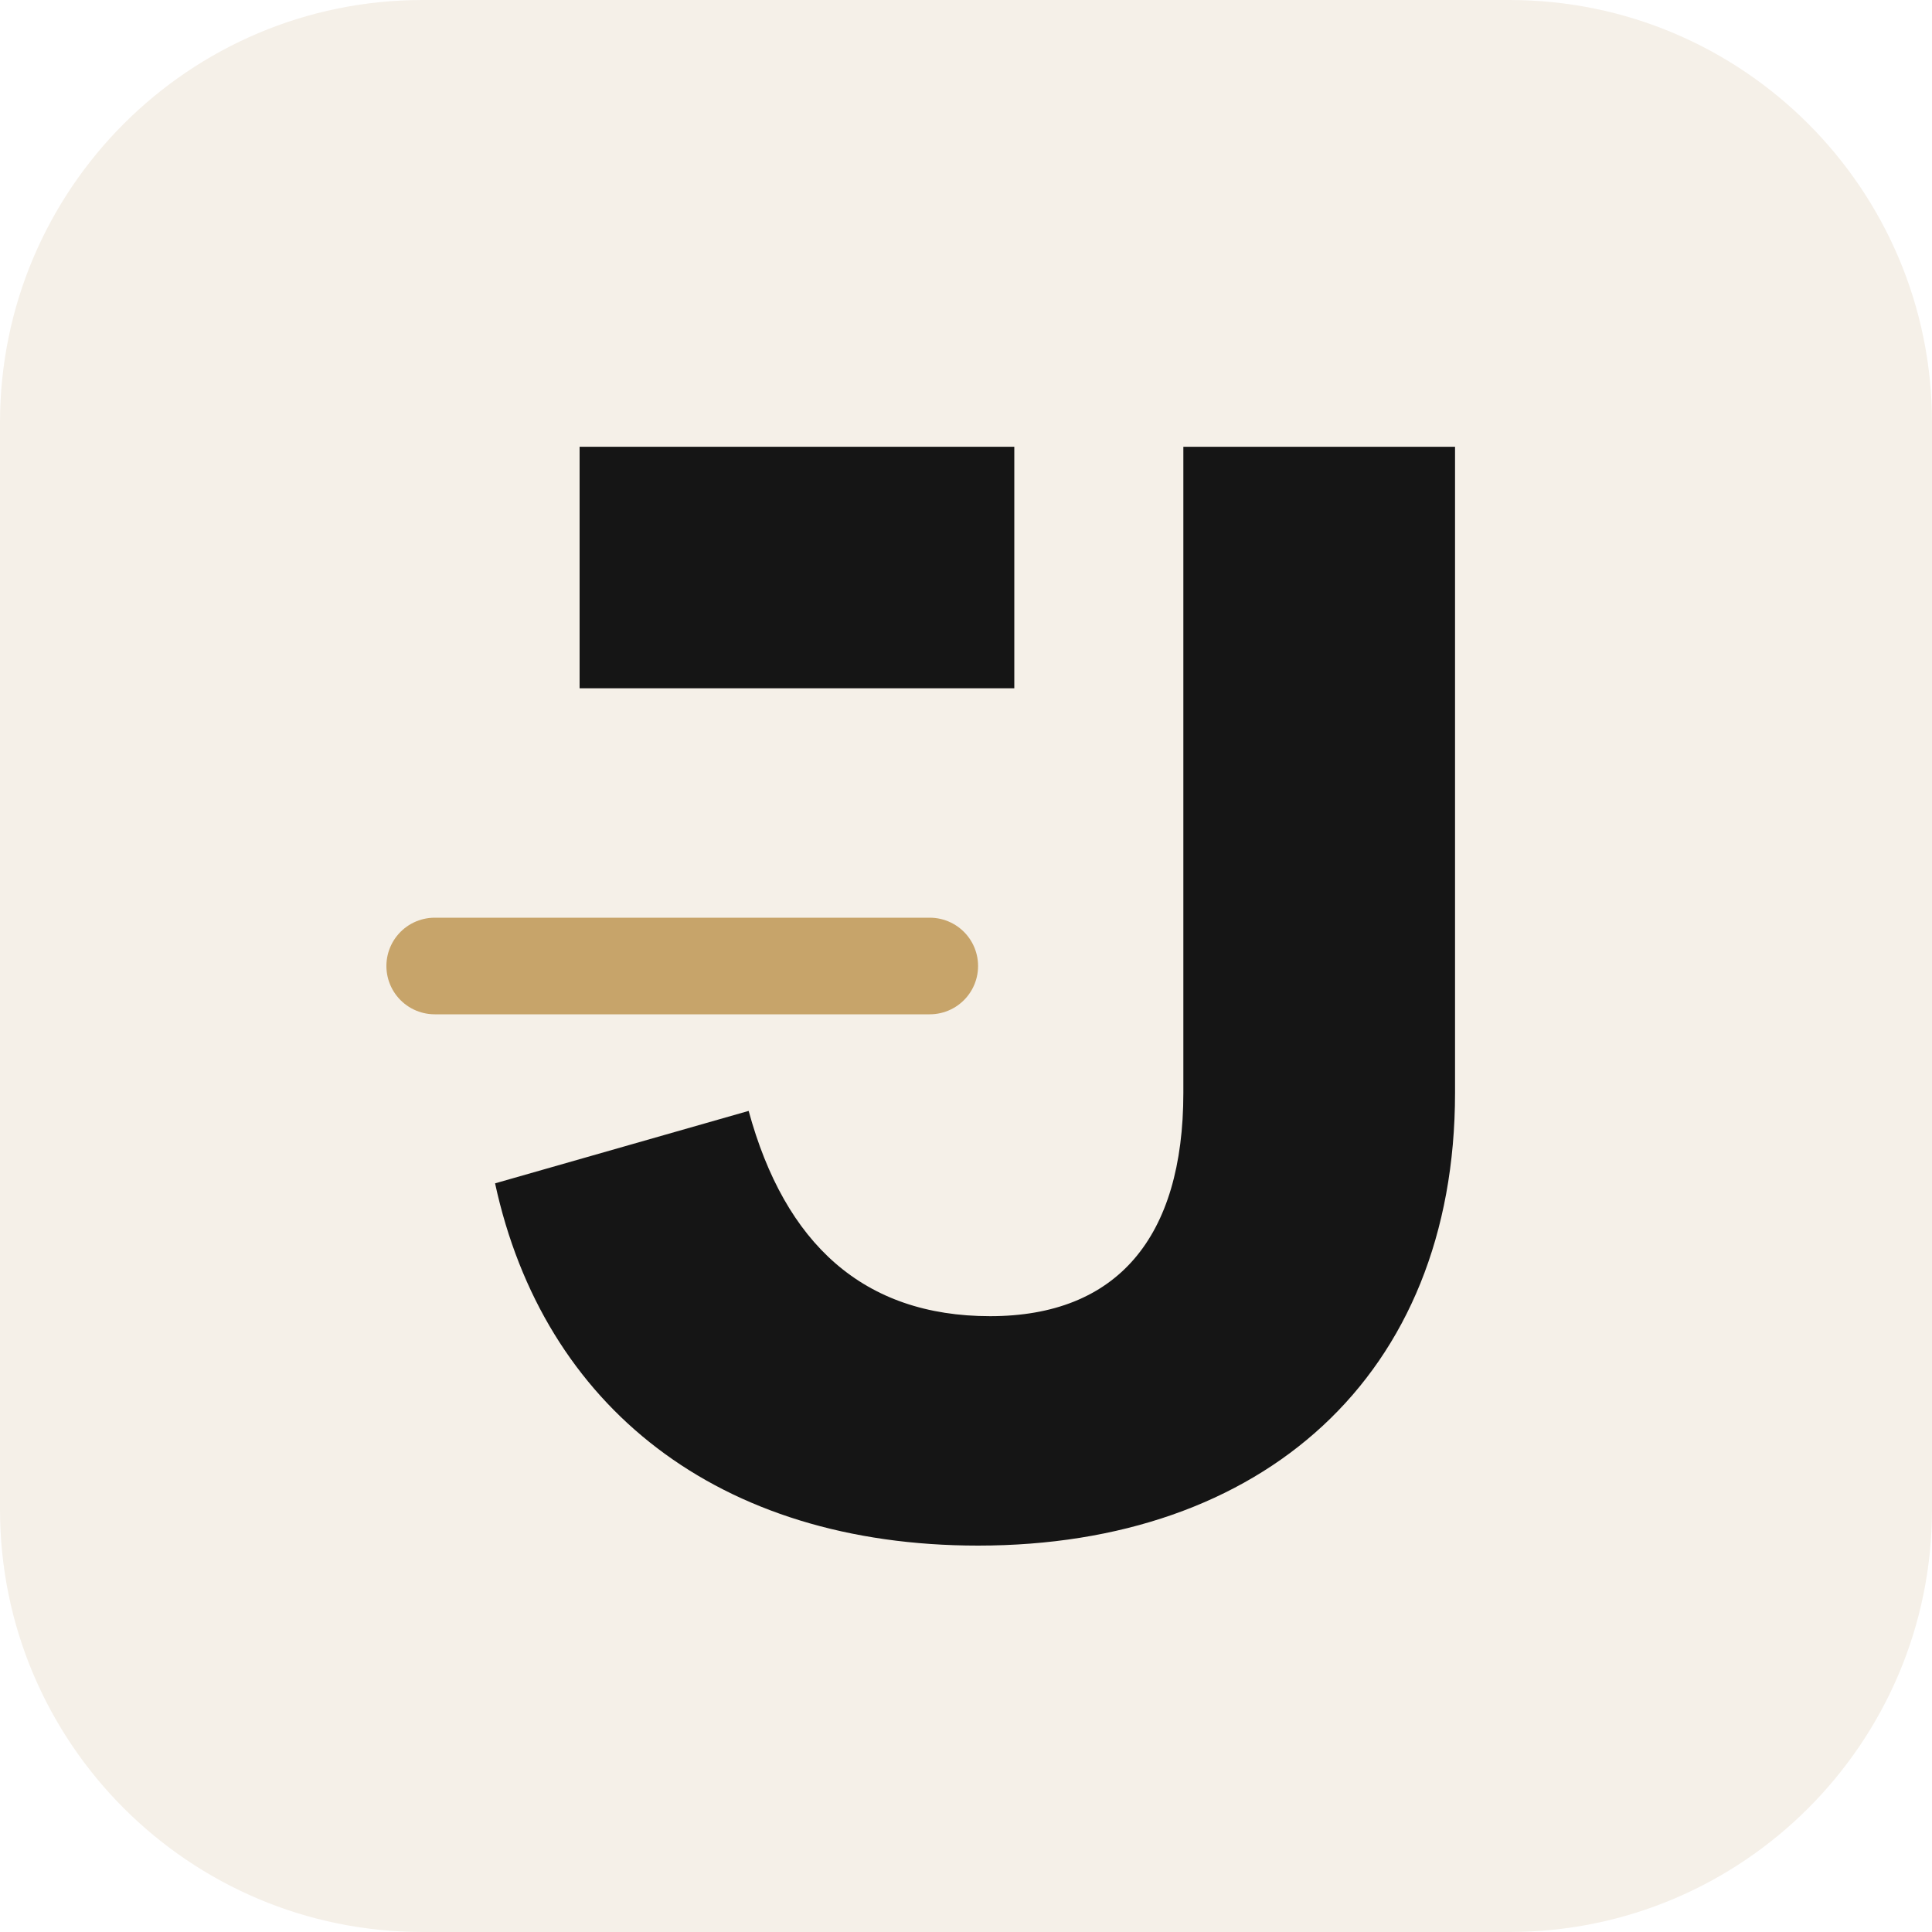
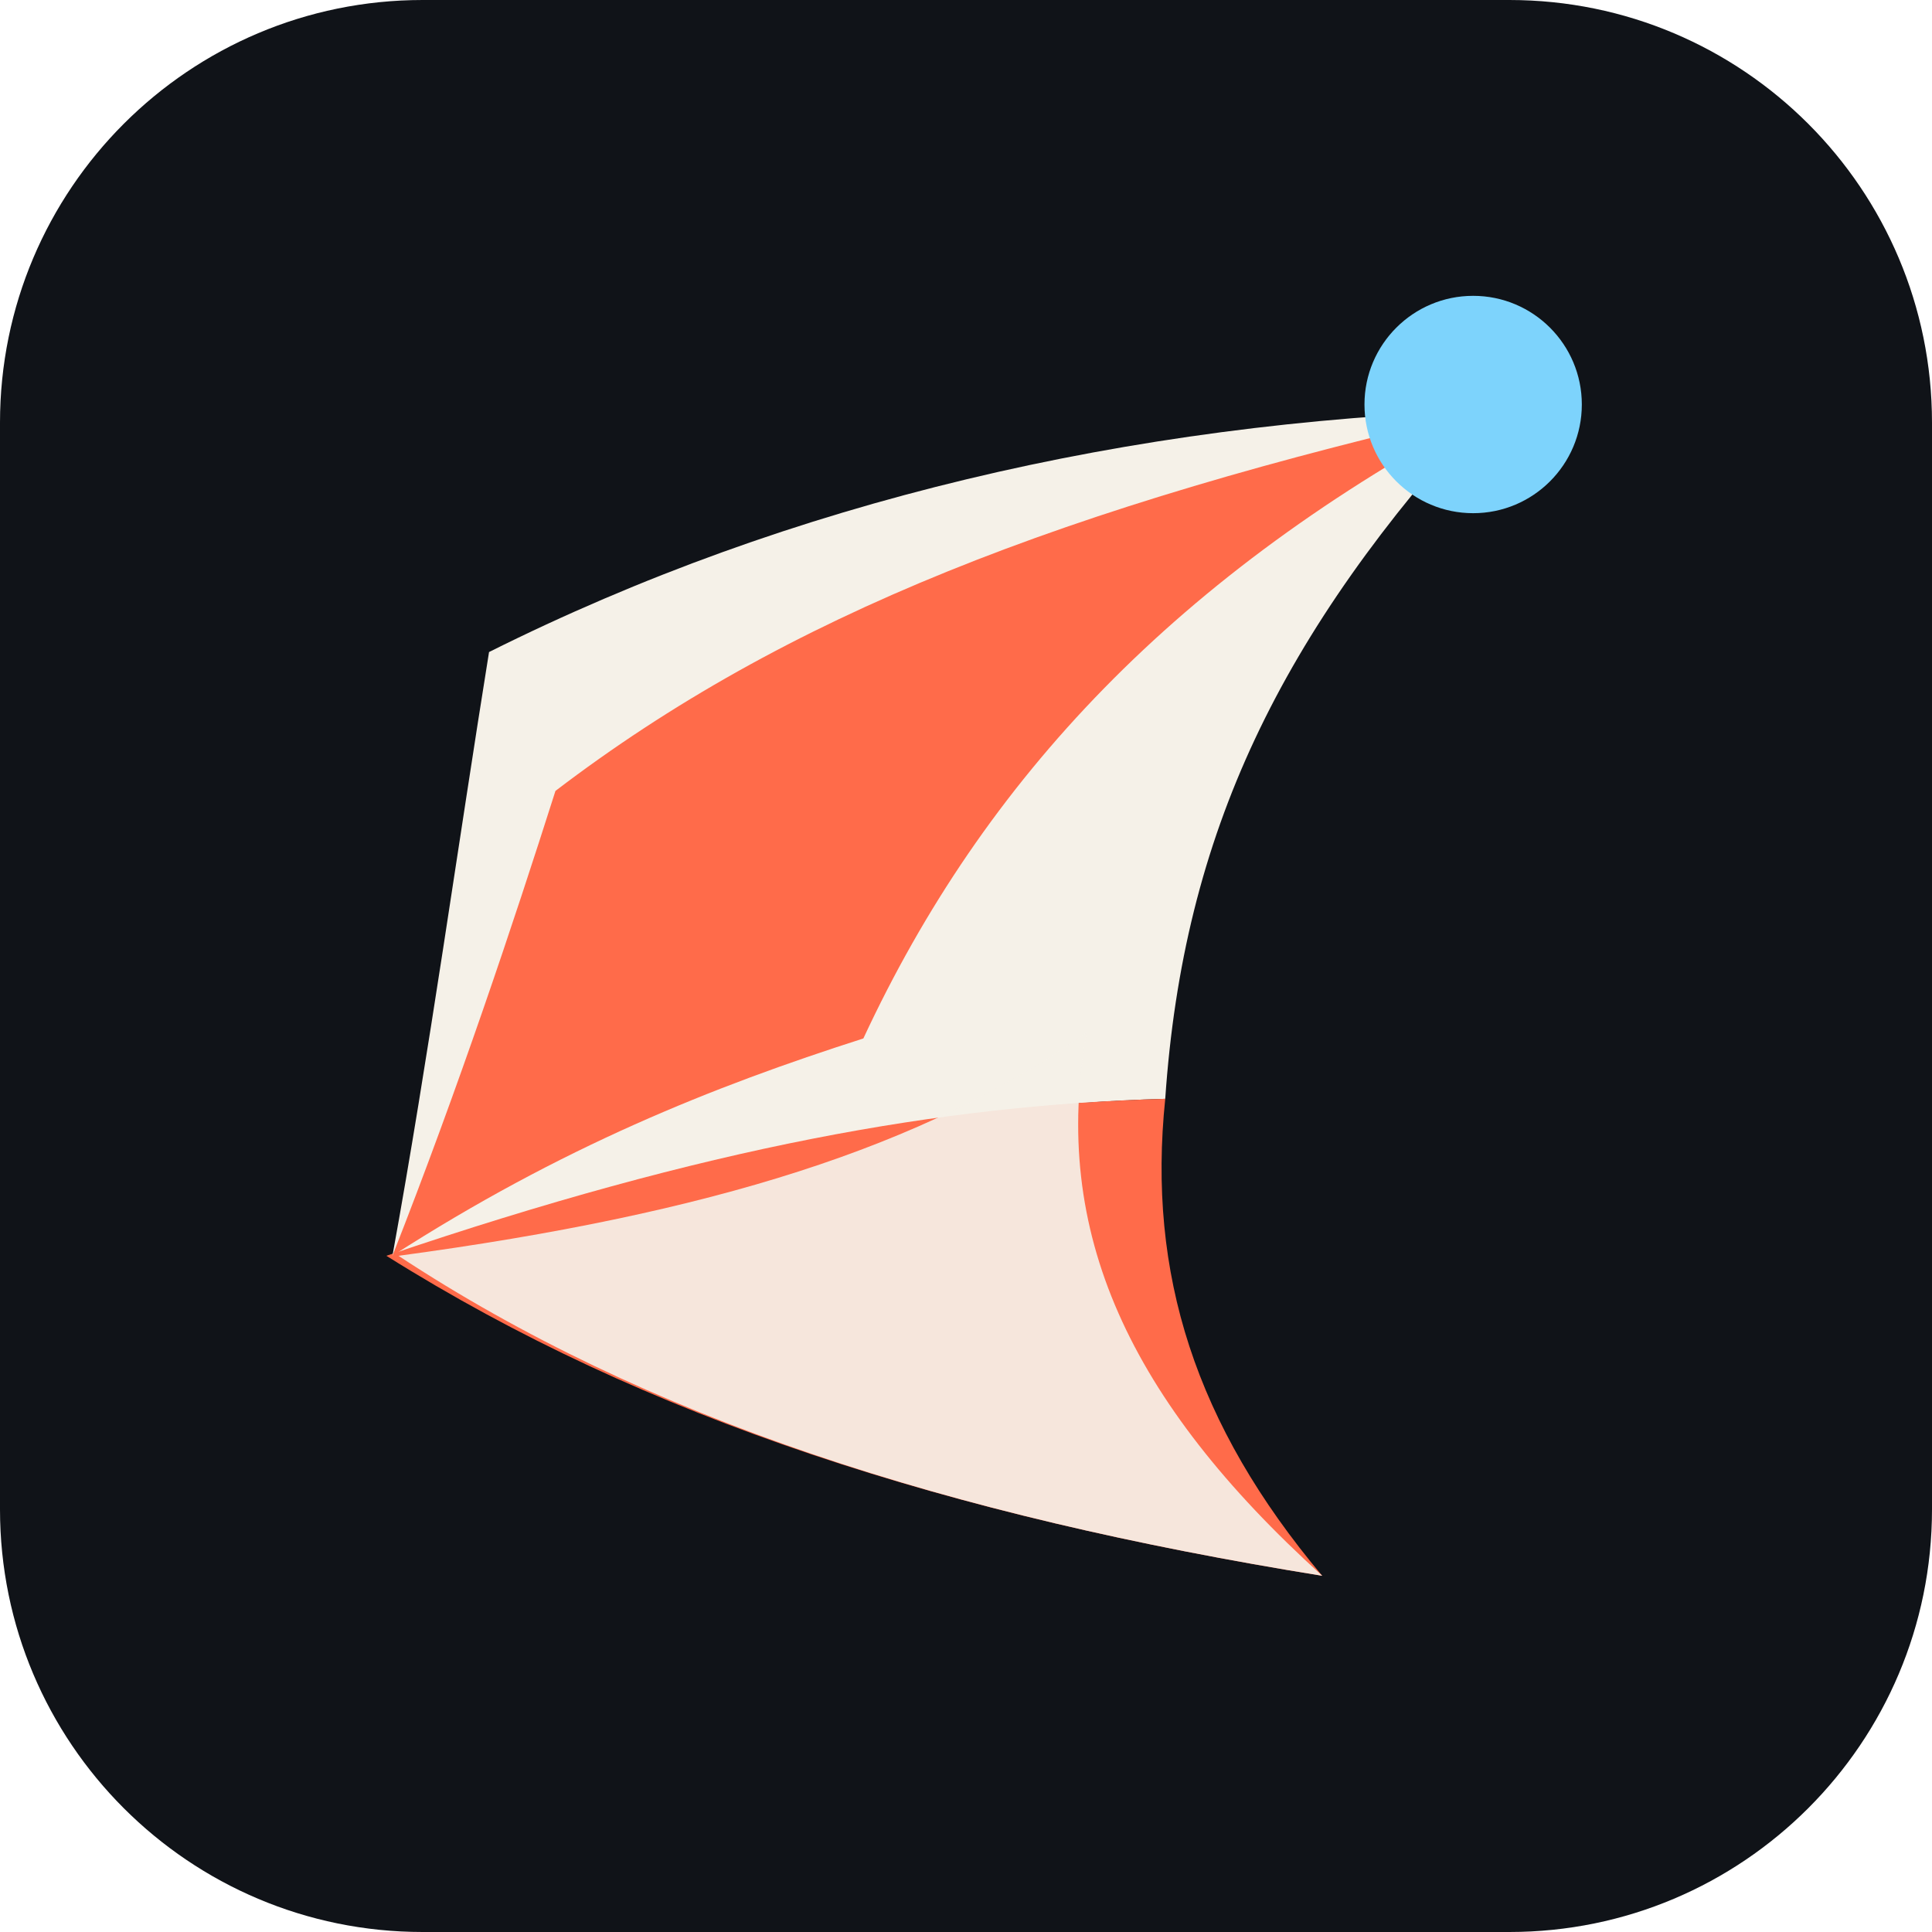
<svg xmlns="http://www.w3.org/2000/svg" viewBox="0 0 32 32" fill="none">
-   <rect width="32" height="32" rx="7" fill="#F5F0E8" />
-   <path d="M19.6 7.4h4.5v10.7c0 4.7-3.2 7.5-7.9 7.5-4.3 0-7.2-2.3-8-6l4.2-1.2c.6 2.2 1.9 3.4 4 3.4 2.1 0 3.2-1.3 3.2-3.7V7.4Z" fill="#151515" />
-   <path d="M9.6 7.4h7.2v4H9.6v-4Z" fill="#151515" />
-   <path d="M7.2 16h8.2" stroke="#C7A46A" stroke-width="1.6" stroke-linecap="round" />
+   <rect width="32" height="32" rx="7" fill="#101318" />
+   <path d="M6.5 20.8C10.6 13.9 15.8 9 24.6 6.8C21.2 10.5 19.6 13.8 19.3 18.2C15.6 18.3 11.8 19.1 6.5 20.8Z" fill="#F5F1E8" />
+   <path d="M6.4 20.8C11.7 19 15.6 18.3 19.3 18.2C19 21.1 19.8 23.6 21.9 26.1C15.7 25.1 10.7 23.5 6.4 20.8Z" fill="#FF6B4A" />
+   <path d="M8.1 10.8C13.1 8.3 18.7 7 24.6 6.8C16.1 9.3 11 13.9 6.5 20.8C7.1 17.5 7.6 13.9 8.1 10.8Z" fill="#F5F1E8" />
+   <path d="M9.2 13.1C13 10.2 17.6 8.4 24.6 6.8C19.5 9.5 16.3 12.9 14.3 17.2C11.8 18 9.3 19 6.5 20.8C7.6 18 8.5 15.3 9.2 13.1Z" fill="#FF6B4A" />
+   <path d="M6.6 20.8C10.7 23.5 15.7 25.1 21.9 26.1C18.7 23.2 17.4 20.4 18 17.1C15.3 19 11.8 20.1 6.6 20.8Z" fill="#F5F1E8" fill-opacity=".92" />
+   <circle cx="24.4" cy="6.7" r="1.8" fill="#7DD3FC" />
</svg>
